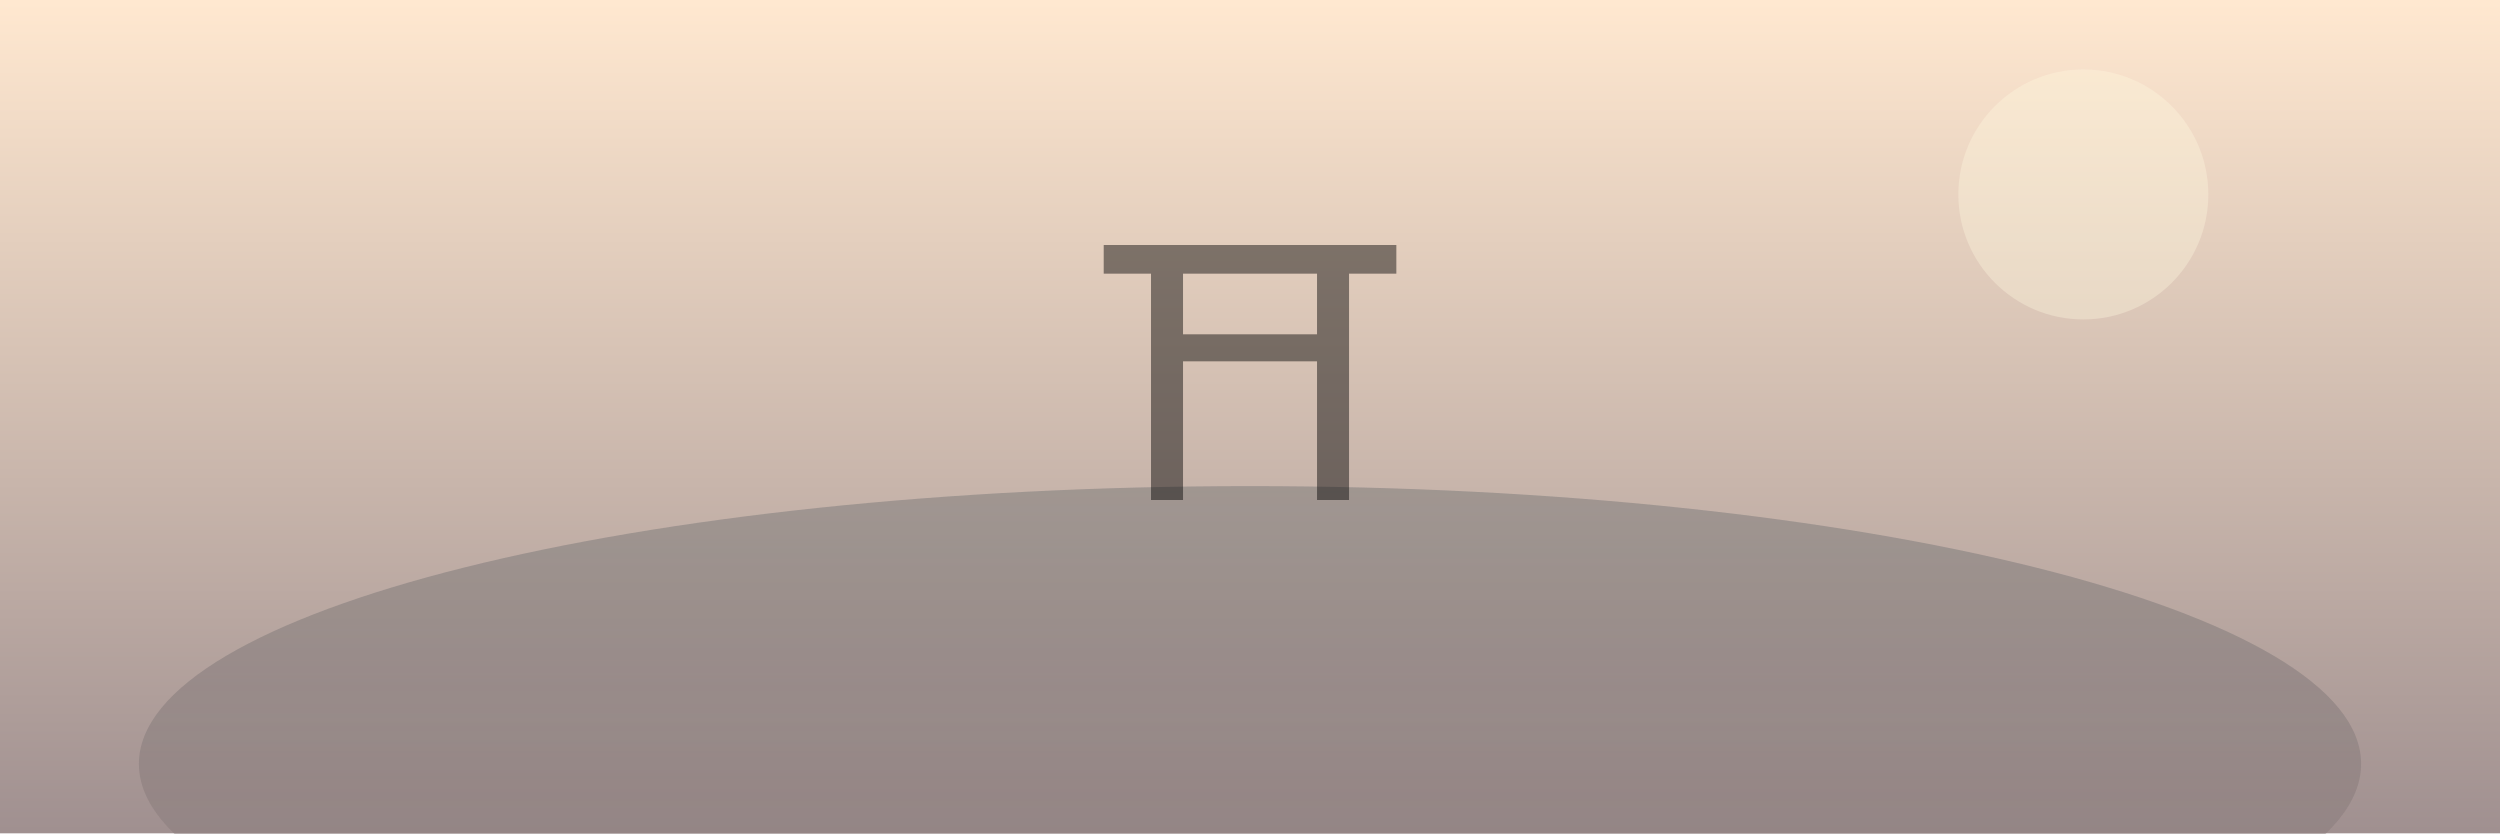
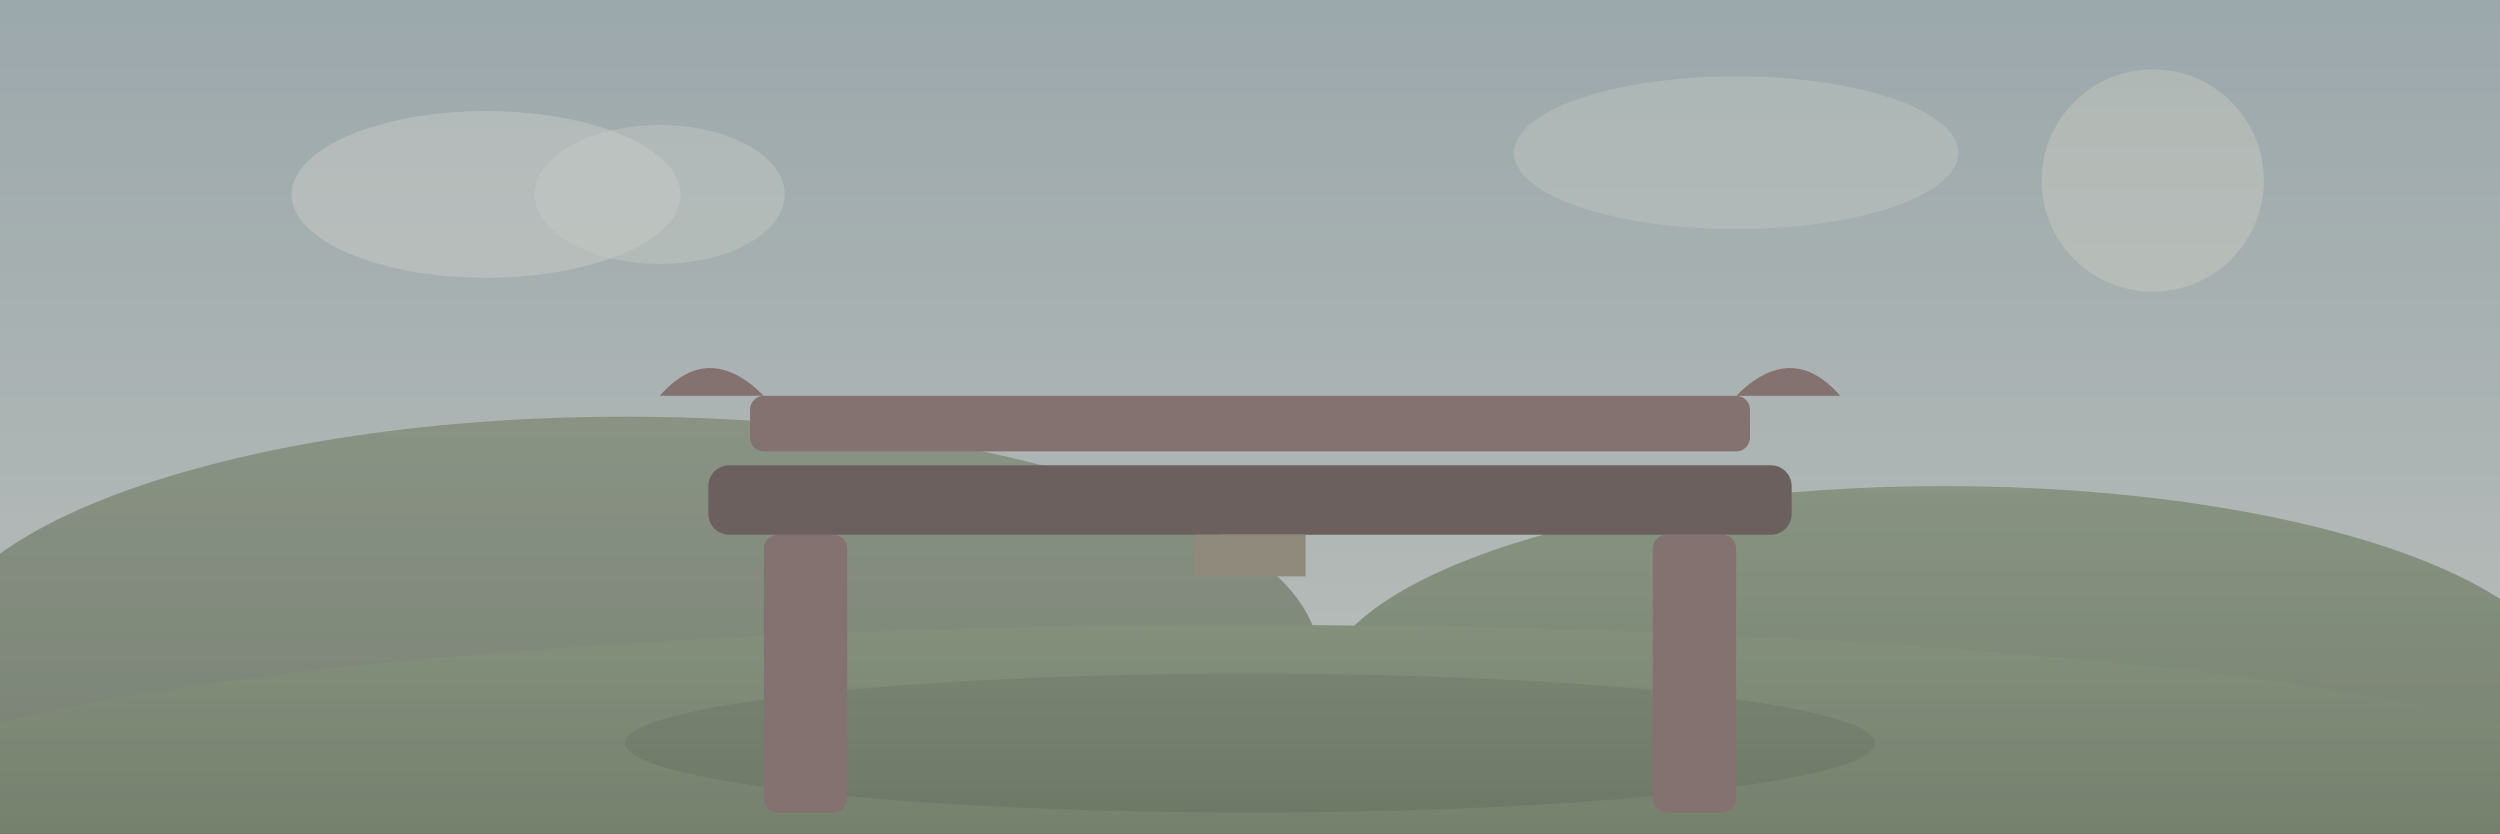
<svg xmlns="http://www.w3.org/2000/svg" viewBox="0 0 360 120" width="360" height="120">
  <defs>
-     <filter id="g">
-       <feColorMatrix type="saturate" values="0.15" />
-     </filter>
    <linearGradient id="sky" x1="0" y1="0" x2="0" y2="1">
-       <stop offset="0%" stop-color="#ffe8d0" />
-       <stop offset="100%" stop-color="#a09090" />
+       <stop offset="0%" stop-color="#9aa8b0" />
+       <stop offset="100%" stop-color="#c5c8c4" />
    </linearGradient>
    <linearGradient id="gnd" x1="0" y1="0" x2="0" y2="1">
-       <stop offset="0%" stop-color="#6a7080" />
-       <stop offset="100%" stop-color="#e85a4a" />
+       <stop offset="0%" stop-color="#7a8870" />
+       <stop offset="100%" stop-color="#5a6550" />
+     </linearGradient>
+     <linearGradient id="hill" x1="0" y1="0" x2="0" y2="1">
+       <stop offset="0%" stop-color="#7a8570" />
+       <stop offset="100%" stop-color="#556050" />
    </linearGradient>
  </defs>
  <rect width="360" height="120" fill="url(#sky)" />
-   <ellipse cx="180" cy="110" rx="160" ry="40" fill="url(#gnd)" opacity="0.45" filter="url(#g)" />
-   <circle cx="300" cy="28" r="18" fill="#fff8e0" opacity="0.35" />
-   <text x="180" y="72" text-anchor="middle" font-size="48" opacity="0.45" filter="url(#g)">⛩️</text>
+   <ellipse cx="70" cy="28" rx="28" ry="12" fill="#d0d4d0" opacity="0.55" />
+   <ellipse cx="95" cy="28" rx="18" ry="10" fill="#d0d4d0" opacity="0.45" />
+   <ellipse cx="250" cy="22" rx="32" ry="11" fill="#d0d4d0" opacity="0.4" />
+   <circle cx="310" cy="26" r="16" fill="#fff8e0" opacity="0.25" />
+   <ellipse cx="90" cy="95" rx="100" ry="35" fill="url(#hill)" opacity="0.85" />
+   <ellipse cx="280" cy="100" rx="90" ry="30" fill="url(#gnd)" opacity="0.9" />
+   <ellipse cx="180" cy="115" rx="200" ry="25" fill="url(#gnd)" />
+   <g transform="translate(180,85)">
+     <ellipse cx="0" cy="22" rx="90" ry="10" fill="#000" opacity="0.1" />
+     <rect x="-70" y="-8" width="12" height="40" rx="2" fill="#7a6060" />
+     <rect x="58" y="-8" width="12" height="40" rx="2" fill="#7a6060" />
+     <rect x="-78" y="-18" width="156" height="10" rx="3" fill="#5a4848" />
+     <rect x="-72" y="-28" width="144" height="8" rx="2" fill="#7a6060" />
+     <path d="M-85,-28 Q-78,-36 -70,-28" fill="#7a6060" />
+     <path d="M70,-28 Q78,-36 85,-28" fill="#7a6060" />
+     <rect x="-8" y="-8" width="16" height="6" fill="#8a8070" />
+   </g>
+   <rect width="360" height="120" fill="#a0a8a0" opacity="0.25" />
</svg>
